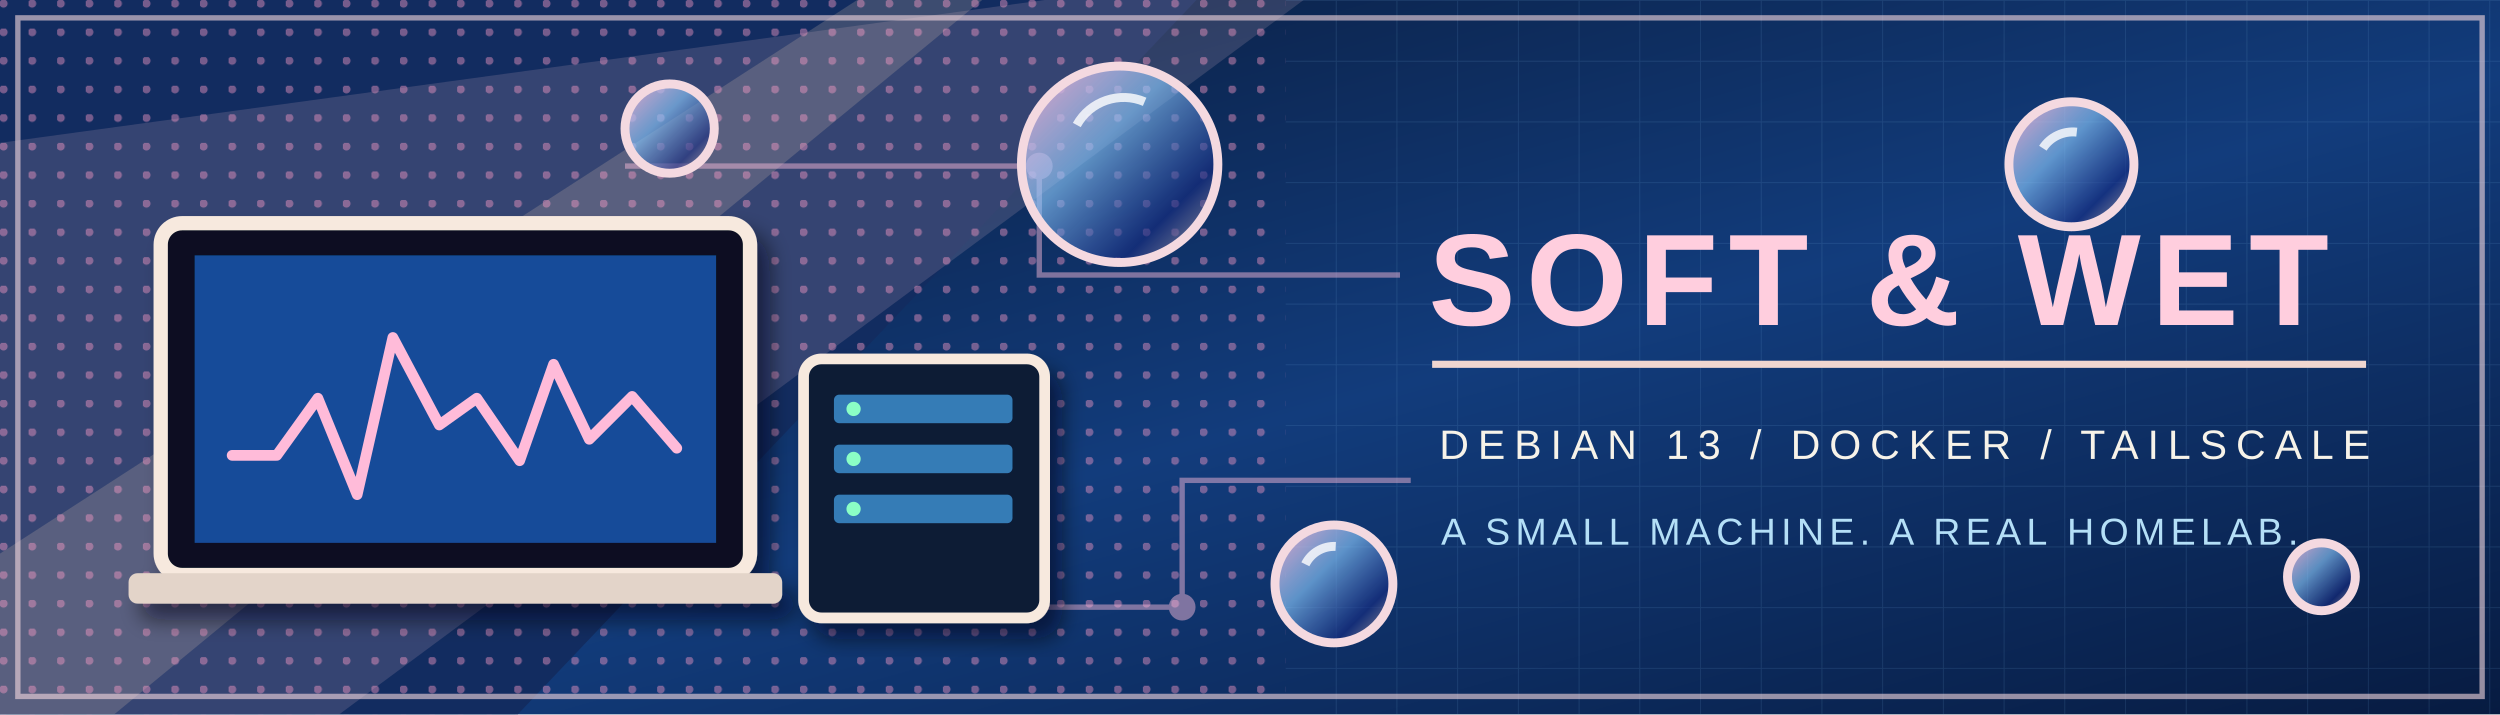
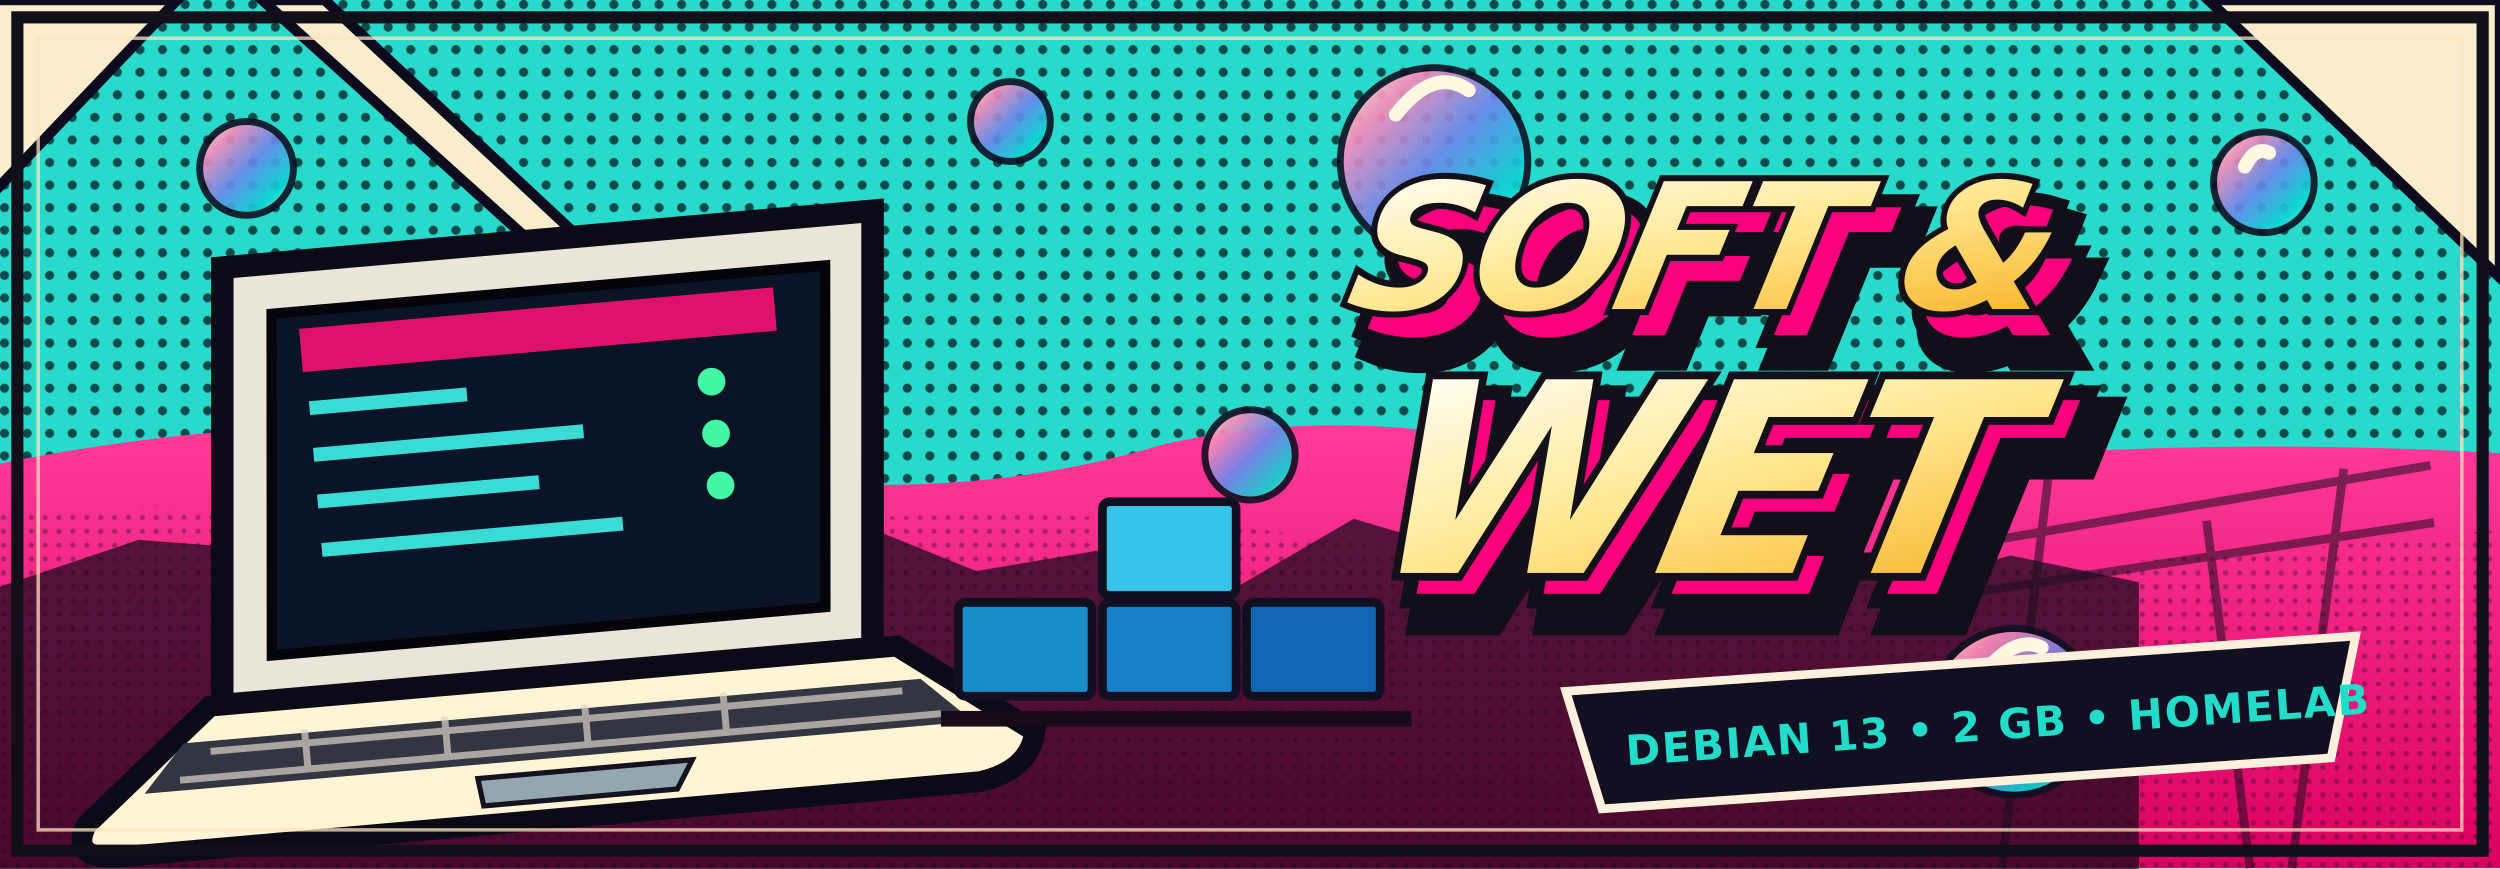
- <svg xmlns="http://www.w3.org/2000/svg" viewBox="0 0 1400 400" role="img" aria-labelledby="title desc">
+ <svg xmlns="http://www.w3.org/2000/svg" viewBox="0 0 1440 500" role="img" aria-labelledby="title desc">
  <defs>
-     <linearGradient id="bg" x2="1" y2="1">
-       <stop stop-color="#07132c" />
-       <stop offset=".55" stop-color="#123c7c" />
-       <stop offset="1" stop-color="#071b41" />
+     <pattern id="dots" width="13" height="13" patternUnits="userSpaceOnUse">
+       <circle cx="2.6" cy="2.6" r="2.6" fill="#071013" />
+     </pattern>
+     <pattern id="fine" width="8" height="8" patternUnits="userSpaceOnUse">
+       <circle cx="2" cy="2" r="1.5" fill="#071013" opacity=".47" />
+     </pattern>
+     <pattern id="hatch" width="8" height="8" patternUnits="userSpaceOnUse">
+       <path d="M-2 8L8-2M2 10L12 0" stroke="#130c1a" stroke-width="2" opacity=".48" />
+     </pattern>
+     <linearGradient id="soap" x1="0" y1="0" x2="1" y2="1">
+       <stop stop-color="#fff8dc" />
+       <stop offset=".22" stop-color="#ff8cb9" />
+       <stop offset=".5" stop-color="#6b86eb" />
+       <stop offset=".79" stop-color="#08d8d3" />
+       <stop offset="1" stop-color="#f9e0c8" />
    </linearGradient>
-     <linearGradient id="bubble" x1="0" y1="0" x2="1" y2="1">
-       <stop stop-color="#ffaccd" stop-opacity=".92" />
-       <stop offset=".40" stop-color="#87c5fa" stop-opacity=".65" />
-       <stop offset=".75" stop-color="#162b82" stop-opacity=".6" />
-       <stop offset="1" stop-color="#f3d7bb" stop-opacity=".75" />
+     <linearGradient id="cream" x1="0" y1="0" x2="1" y2="1">
+       <stop stop-color="#fffdef" />
+       <stop offset=".5" stop-color="#ffe893" />
+       <stop offset="1" stop-color="#f8b82f" />
    </linearGradient>
-     <pattern id="dots" width="16" height="16" patternUnits="userSpaceOnUse">
-       <circle cx="2" cy="2" r="2.3" fill="#ff9dc9" opacity=".42" />
-     </pattern>
-     <pattern id="grid" width="34" height="34" patternUnits="userSpaceOnUse">
-       <path d="M34 0H0V34" fill="none" stroke="#7db8e7" opacity=".14" />
-     </pattern>
-     <filter id="shadow">
-       <feDropShadow dx="7" dy="9" stdDeviation="6" flood-color="#020510" flood-opacity=".55" />
-     </filter>
+     <linearGradient id="magenta" x1="0" y1="0" x2="0" y2="1">
+       <stop stop-color="#ff3b99" />
+       <stop offset="1" stop-color="#db0061" />
+     </linearGradient>
  </defs>
-   <rect width="1400" height="400" fill="url(#bg)" />
-   <path d="M0 0H670L290 400H0Z" fill="#122c60" />
-   <path d="M0 80L585 0H730L190 400H0Z" fill="#f5c6d0" opacity=".16" />
-   <path d="M0 310L480 0H550L64 400H0Z" fill="#f4d7b3" opacity=".19" />
-   <rect width="720" height="400" fill="url(#dots)" />
-   <rect x="720" width="680" height="400" fill="url(#grid)" />
-   <g stroke="#f9bbd9" opacity=".48" stroke-width="3" fill="none">
-     <path d="M350 93H582V154H784" />
-     <path d="M492 340H662V269H790" />
-     <circle cx="582" cy="93" r="6" fill="#f9bbd9" />
-     <circle cx="662" cy="340" r="6" fill="#f9bbd9" />
+   <rect width="1440" height="500" fill="#28dacc" />
+   <rect width="1440" height="320" fill="url(#dots)" opacity=".72" />
+   <path d="M0 267Q180 231 335 255Q514 303 670 256Q813 224 970 285Q1190 247 1440 261V500H0Z" fill="url(#magenta)" />
+   <path d="M0 294Q177 283 334 316Q566 278 790 314T1440 305V500H0Z" fill="url(#fine)" opacity=".7" />
+   <g fill="#170b1a" stroke="#170b1a" stroke-width="4">
+     <path d="M0 340l80-27 66 5 31-20 31 19 46-30 47 42 77-19 47 25 73-30 64 26 89-15 57 27 72-42 61 18 56-36 61 45 76-21 63 32 61-17 72 15v170H0Z" opacity=".73" />
  </g>
-   <g filter="url(#shadow)">
-     <rect x="90" y="125" width="330" height="197" rx="12" fill="#071020" stroke="#f7e9de" stroke-width="8" />
-     <rect x="109" y="143" width="292" height="161" fill="#154b99" />
-     <path d="M130 255L155 255L178 223L200 277L220 189L246 238L267 223L291 258L310 204L330 246L354 222L379 251" fill="none" stroke="#ffbbd9" stroke-width="6" stroke-linecap="round" stroke-linejoin="round" />
-     <rect x="72" y="321" width="366" height="17" rx="5" fill="#e3d4c9" />
-     <rect x="450" y="201" width="135" height="145" rx="10" fill="#0b1a35" stroke="#f7e9de" stroke-width="6" />
-     <rect x="467" y="221" width="100" height="16" rx="3" fill="#347bb6" />
-     <rect x="467" y="249" width="100" height="16" rx="3" fill="#347bb6" />
-     <rect x="467" y="277" width="100" height="16" rx="3" fill="#347bb6" />
-     <g fill="#8bffc5">
-       <circle cx="478" cy="229" r="4" />
-       <circle cx="478" cy="257" r="4" />
-       <circle cx="478" cy="285" r="4" />
+   <g fill="none" stroke="#190d1d" stroke-width="5" opacity=".55">
+     <path d="M1180 273l-27 227M1271 300l25 200M1350 270l-30 230" />
+     <path d="M1120 316l280-48M1118 344l284-43" />
+   </g>
+   <g fill="#f9edcc" stroke="#0e0b1e" stroke-width="6">
+     <path d="M-40 0L102 0L-40 149Z" />
+     <path d="M1440 0h-168l168 160Z" />
+     <path d="M151 0l36 0 150 140-15 14z" />
+   </g>
+   <g opacity=".9" stroke="#101020" stroke-width="4" fill="url(#soap)">
+     <circle cx="826" cy="93" r="54" />
+     <circle cx="720" cy="262" r="26" />
+     <circle cx="1304" cy="105" r="29" />
+     <circle cx="1160" cy="410" r="48" />
+     <circle cx="582" cy="70" r="23" />
+     <circle cx="142" cy="97" r="27" />
+   </g>
+   <g fill="none" stroke="#fff9e2" stroke-width="8" stroke-linecap="round">
+     <path d="M804 66q22-28 42-14" />
+     <path d="M1145 385q17-19 31-12" />
+     <path d="M1293 96q6-12 14-8" />
+   </g>
+   <g transform="translate(80 126) rotate(-5 240 180)">
+     <path d="M62 12L438 12L416 263L40 263Z" fill="#e9e6d9" stroke="#0b0b17" stroke-width="13" />
+     <path d="M88 41L408 41L391 237L71 237Z" fill="#0b1426" stroke="#04040b" stroke-width="6" />
+     <rect x="103" y="51" width="274" height="25" fill="#de126d" />
+     <g stroke="#3adbd4" stroke-width="8">
+       <path d="M105 97h91M105 124h156M105 151h128M105 179h174" />
    </g>
+     <g fill="#44f7a5">
+       <circle cx="337" cy="102" r="8" />
+       <circle cx="337" cy="132" r="8" />
+       <circle cx="337" cy="162" r="8" />
+     </g>
+     <path d="M33 263H430L505 319Q500 341 471 345H-30Q-55 343-44 325Z" fill="#fff4d3" stroke="#0b0b17" stroke-width="12" />
+     <path d="M16 283H442L470 310H-9Z" fill="#323542" />
+     <g stroke="#ddd4c8" stroke-width="4" opacity=".7">
+       <path d="M31 289h400M12 304h440M86 281v24M167 281v24M248 281v24M328 281v24" />
+     </g>
+     <path d="M183 318H307L297 334H185Z" fill="#94a7ac" stroke="#141220" stroke-width="3" />
  </g>
-   <g fill="url(#bubble)" stroke="#f4d9e0" stroke-width="5">
-     <circle cx="627" cy="92" r="55" />
-     <circle cx="747" cy="327" r="33" />
-     <circle cx="375" cy="72" r="25" />
-     <circle cx="1160" cy="92" r="35" />
-     <circle cx="1300" cy="323" r="19" />
+   <g transform="translate(552 303)" stroke="#101020" stroke-width="5">
+     <rect x="0" y="44" width="77" height="54" rx="4" fill="#188dca" />
+     <rect x="83" y="44" width="77" height="54" rx="4" fill="#1780c8" />
+     <rect x="166" y="44" width="77" height="54" rx="4" fill="#1165b2" />
+     <rect x="83" y="-14" width="77" height="54" rx="4" fill="#36c3e7" />
+     <path d="M-10 111H261" stroke="#170b1a" stroke-width="9" />
  </g>
-   <g fill="none" stroke="#ffffff" stroke-width="5" opacity=".8">
-     <path d="M603 70A30 30 0 0 1 641 57" />
-     <path d="M731 316A18 18 0 0 1 748 306" />
-     <path d="M1144 83A20 20 0 0 1 1163 74" />
+   <g transform="translate(778 181) skewX(-12)">
+     <text x="18" y="22" font-family="Impact,Arial Black,DejaVu Sans,sans-serif" font-weight="900" font-style="italic" font-size="101" letter-spacing="-3" fill="#111019" stroke="#111019" stroke-width="21" paint-order="stroke">SOFT &amp;</text>
+     <text x="10" y="12" font-family="Impact,Arial Black,DejaVu Sans,sans-serif" font-weight="900" font-style="italic" font-size="101" letter-spacing="-3" fill="#fa007c" stroke="#111019" stroke-width="15" paint-order="stroke">SOFT &amp;</text>
+     <text x="-5" y="-3" font-family="Impact,Arial Black,DejaVu Sans,sans-serif" font-weight="900" font-style="italic" font-size="101" letter-spacing="-3" fill="url(#cream)" stroke="#14101a" stroke-width="7" paint-order="stroke">SOFT &amp;</text>
+     <text x="62" y="172" font-family="Impact,Arial Black,DejaVu Sans,sans-serif" font-weight="900" font-style="italic" font-size="153" letter-spacing="-4" fill="#111019" stroke="#111019" stroke-width="26" paint-order="stroke">WET</text>
+     <text x="51" y="161" font-family="Impact,Arial Black,DejaVu Sans,sans-serif" font-weight="900" font-style="italic" font-size="153" letter-spacing="-4" fill="#fa007c" stroke="#111019" stroke-width="17" paint-order="stroke">WET</text>
+     <text x="39" y="149" font-family="Impact,Arial Black,DejaVu Sans,sans-serif" font-weight="900" font-style="italic" font-size="153" letter-spacing="-4" fill="url(#cream)" stroke="#14101a" stroke-width="9" paint-order="stroke">WET</text>
  </g>
-   <text x="800" y="182" fill="#ffcede" font-family="Verdana,Arial,sans-serif" font-weight="900" font-size="73" letter-spacing="6">SOFT &amp; WET</text>
-   <path d="M802 204H1325" stroke="#f0d6d0" stroke-width="4" />
-   <text x="806" y="257" fill="#f7f3e9" font-family="Arial,sans-serif" font-size="23" letter-spacing="5">DEBIAN 13  /  DOCKER  /  TAILSCALE</text>
-   <text x="807" y="305" fill="#b4dff7" font-family="Arial,sans-serif" font-size="21" letter-spacing="3">A SMALL MACHINE. A REAL HOMELAB.</text>
-   <rect x="10" y="10" width="1380" height="380" fill="none" stroke="#f5d9df" stroke-width="3" opacity=".6" />
+   <g transform="translate(920 427) rotate(-4)">
+     <path d="M-16-30H440L421 39H0Z" fill="#101022" stroke="#fff0db" stroke-width="5" />
+     <text x="16" y="15" font-family="DejaVu Sans,Arial,sans-serif" font-weight="900" font-size="24" fill="#23dbc9" letter-spacing="1">DEBIAN 13  •  2 GB  •  HOMELAB</text>
+   </g>
+   <path d="M10 10H1430V490H10Z" fill="none" stroke="#111019" stroke-width="7" />
+   <path d="M22 22H1418V478H22Z" fill="none" stroke="#ffe4bd" stroke-width="2" opacity=".75" />
</svg>
